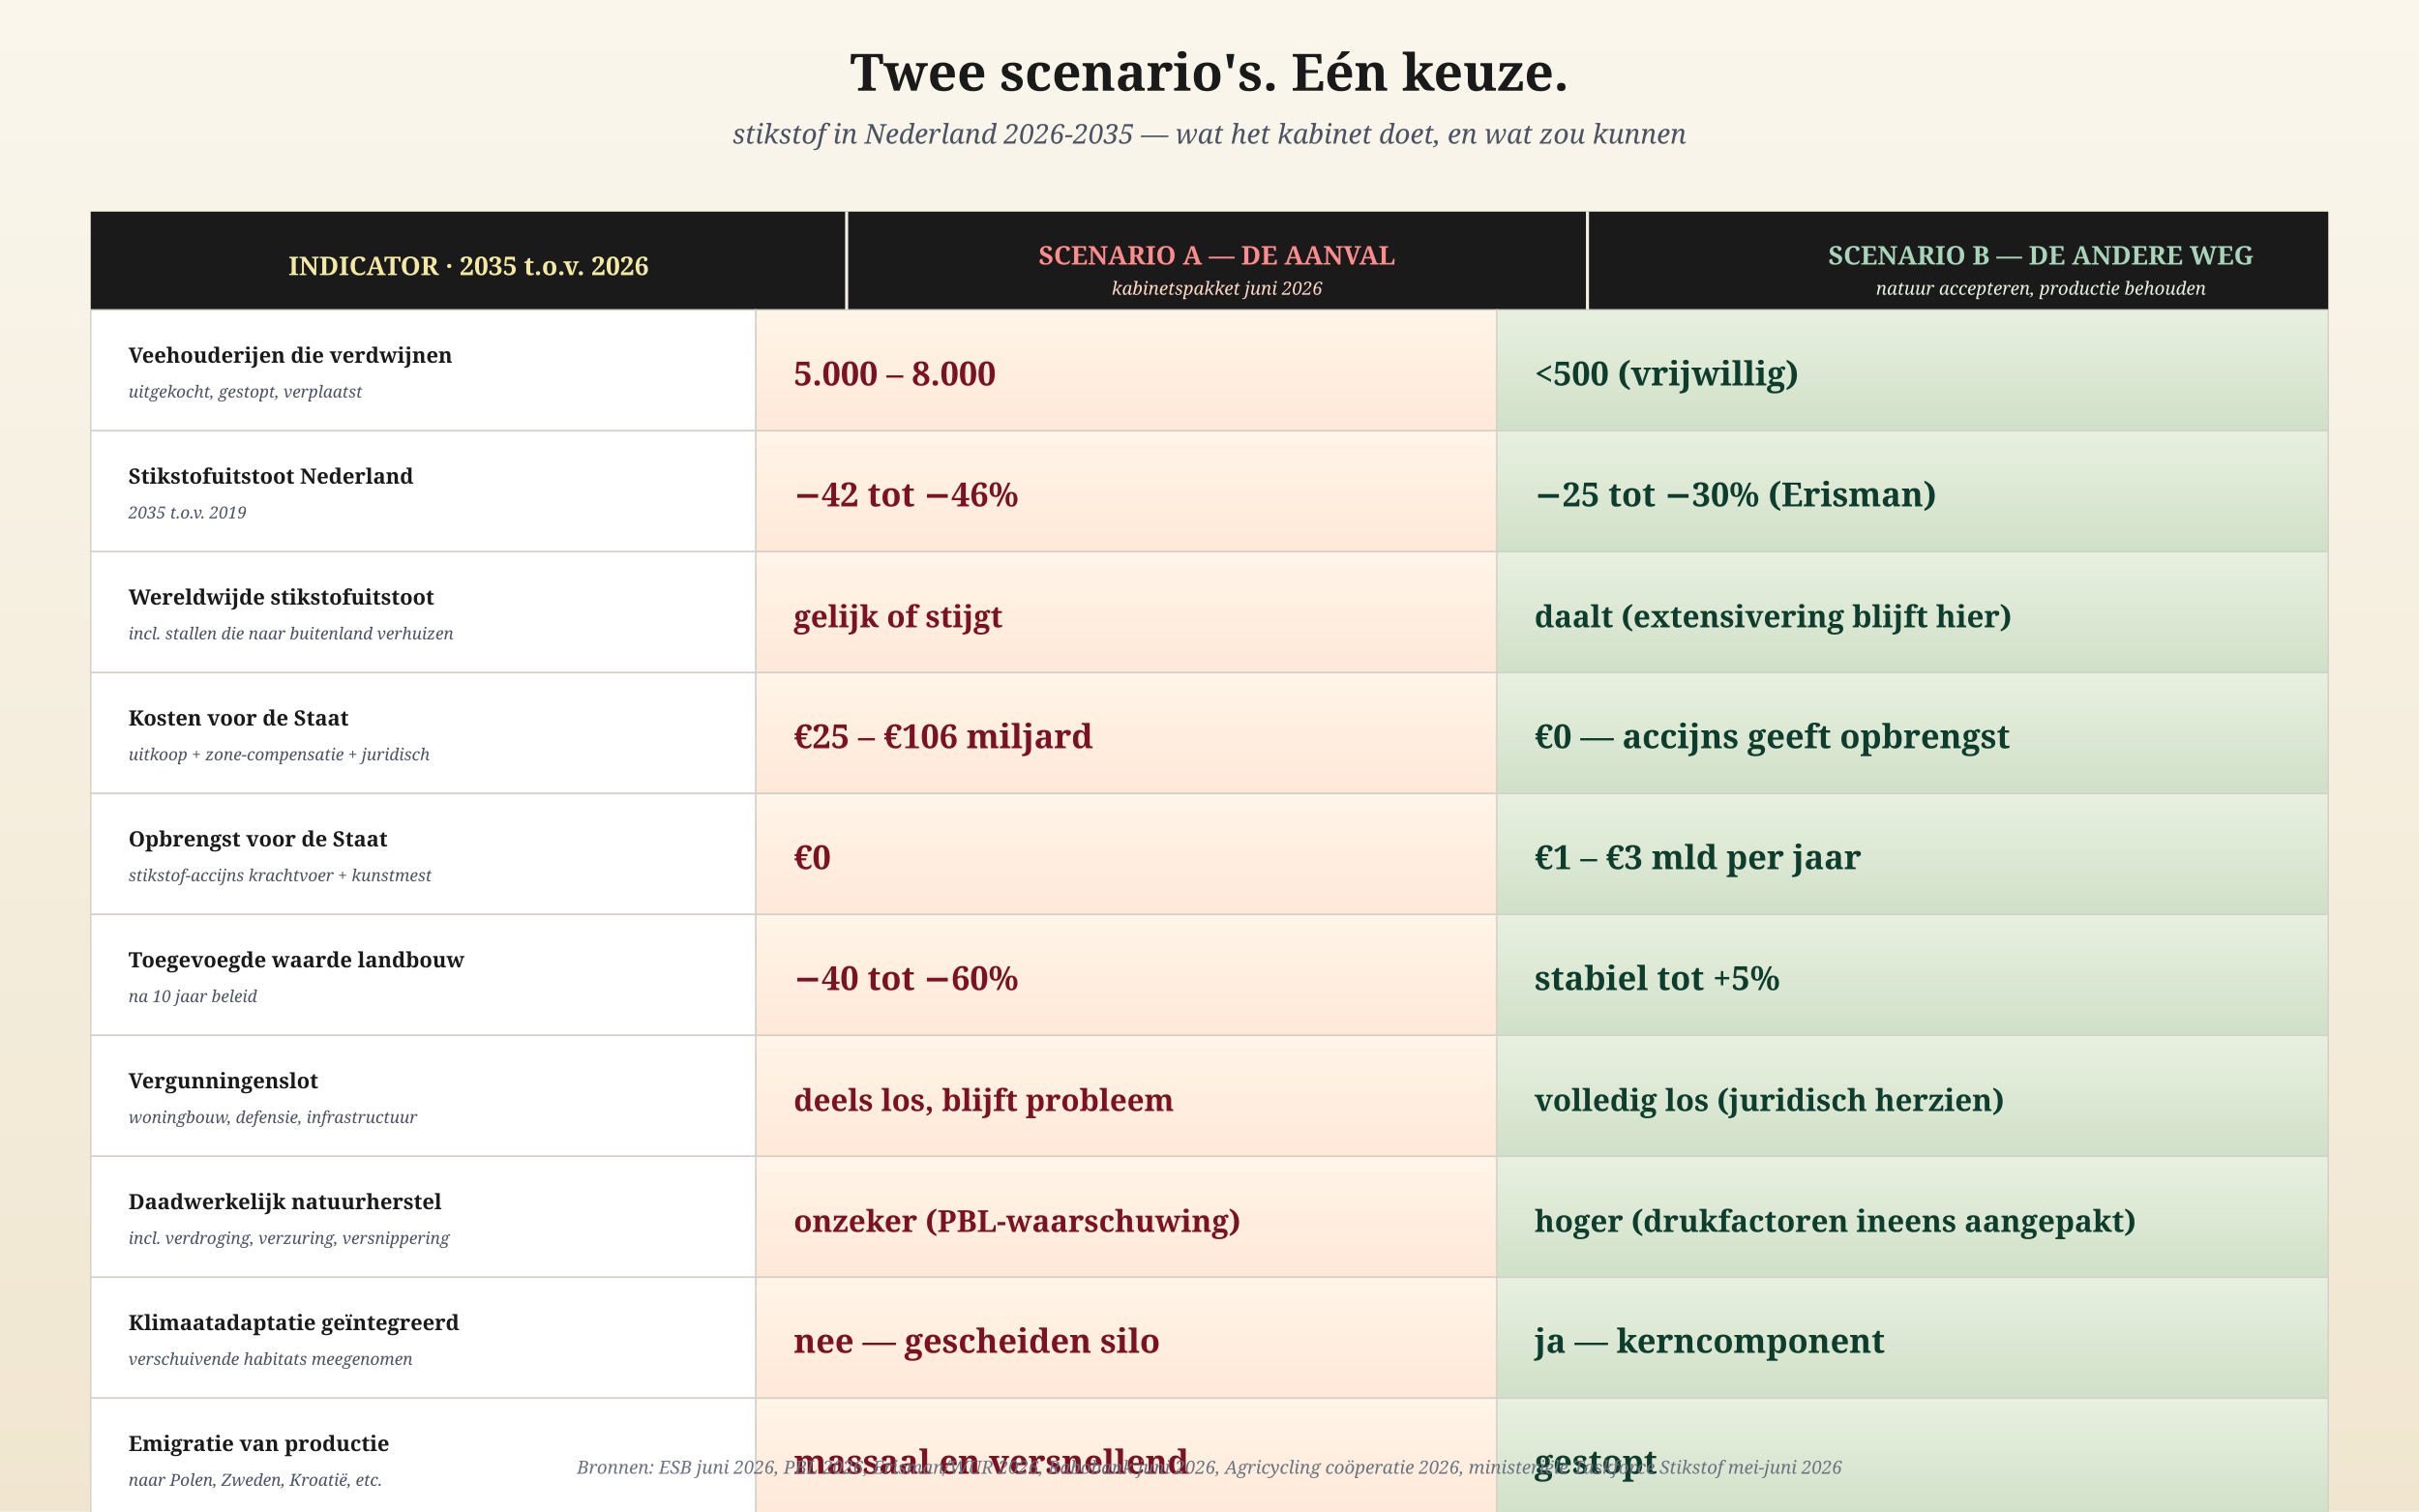
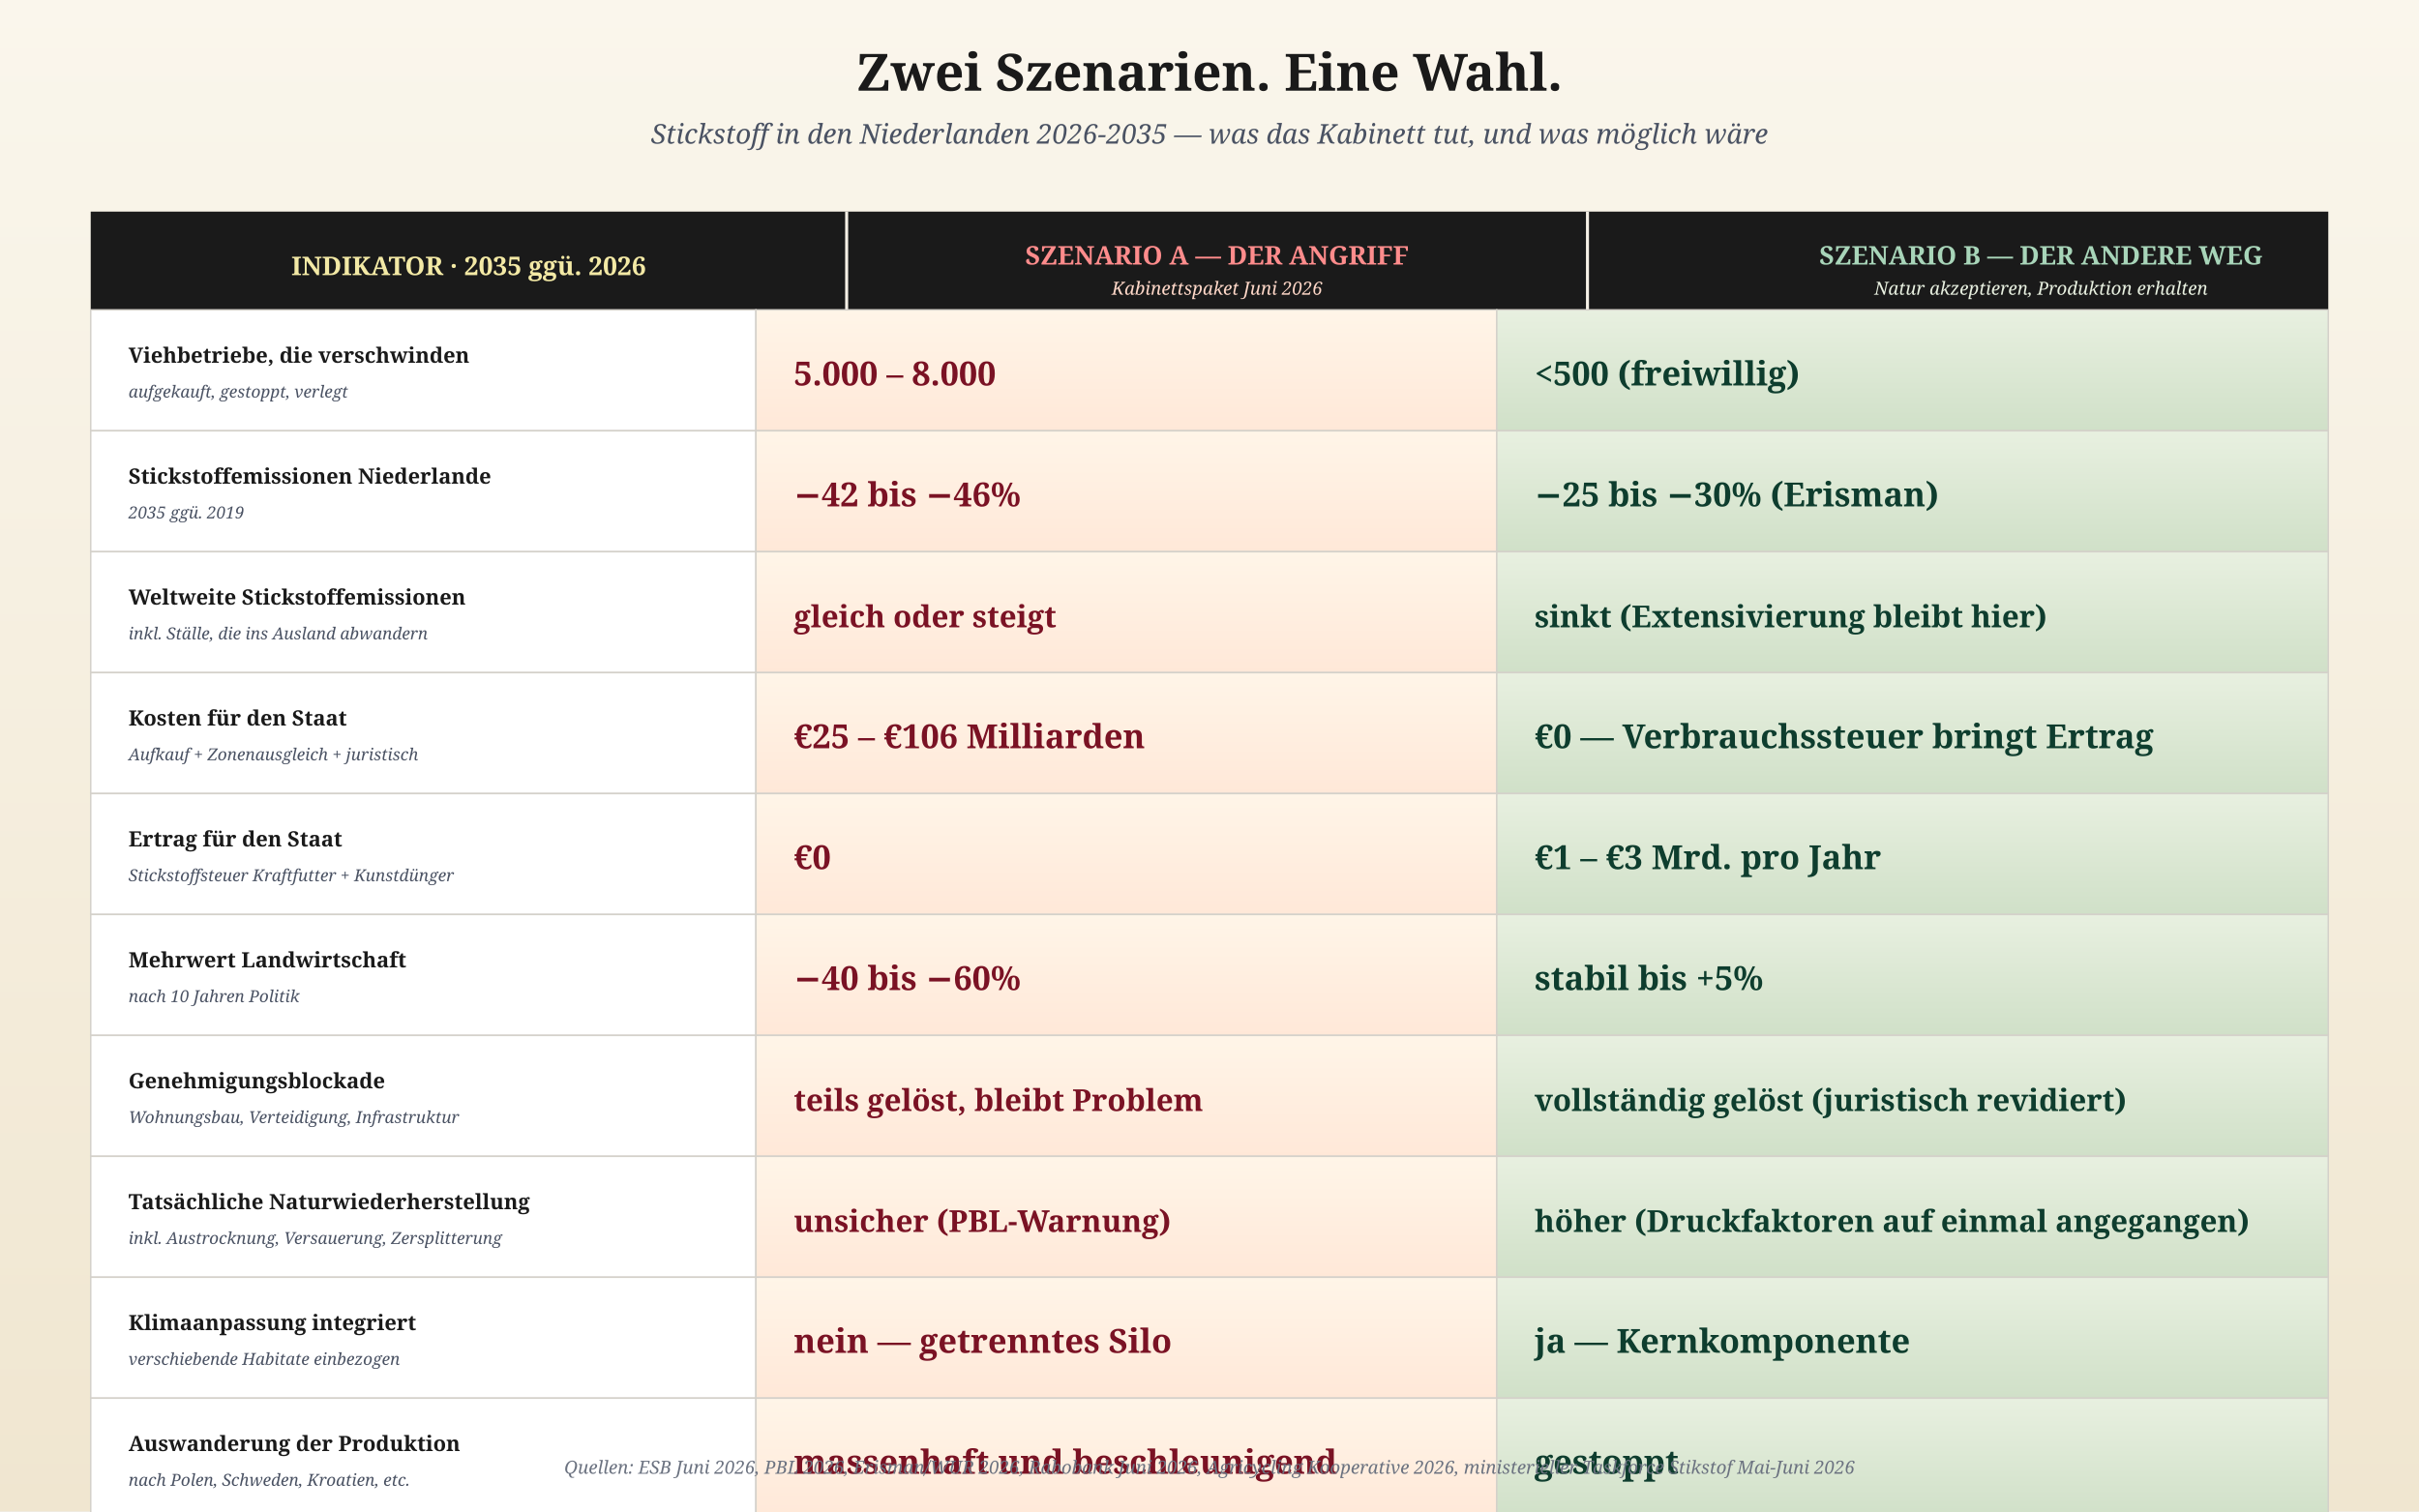
<svg xmlns="http://www.w3.org/2000/svg" viewBox="0 0 1600 1000" preserveAspectRatio="xMidYMid meet">
  <defs>
    <linearGradient id="bgT" x1="0" y1="0" x2="0" y2="1">
      <stop offset="0%" stop-color="#faf6ec" />
      <stop offset="100%" stop-color="#f0e6d0" />
    </linearGradient>
    <linearGradient id="rowA" x1="0" y1="0" x2="0" y2="1">
      <stop offset="0%" stop-color="#fff5e8" />
      <stop offset="100%" stop-color="#ffe8d8" />
    </linearGradient>
    <linearGradient id="rowB" x1="0" y1="0" x2="0" y2="1">
      <stop offset="0%" stop-color="#e8f0e0" />
      <stop offset="100%" stop-color="#d0e0c8" />
    </linearGradient>
  </defs>
  <rect width="1600" height="1000" fill="url(#bgT)" />
-   <text x="800" y="60" text-anchor="middle" font-family="Georgia, serif" font-size="34" font-weight="700" fill="#1a1a1a">Twee scenario's. Eén keuze.</text>
-   <text x="800" y="95" text-anchor="middle" font-family="Georgia, serif" font-size="18" font-style="italic" fill="#4a5263">stikstof in Nederland 2026-2035 — wat het kabinet doet, en wat zou kunnen</text>
+   <text x="800" y="60" text-anchor="middle" font-family="Georgia, serif" font-size="34" font-weight="700" fill="#1a1a1a">Zwei Szenarien. Eine Wahl.</text>
+   <text x="800" y="95" text-anchor="middle" font-family="Georgia, serif" font-size="18" font-style="italic" fill="#4a5263">Stickstoff in den Niederlanden 2026-2035 — was das Kabinett tut, und was möglich wäre</text>
  <g transform="translate(60,140)">
    <rect width="1480" height="65" fill="#1a1a1a" />
    <line x1="500" y1="0" x2="500" y2="65" stroke="#f5f0e6" stroke-width="2" />
    <line x1="990" y1="0" x2="990" y2="65" stroke="#f5f0e6" stroke-width="2" />
-     <text x="250" y="42" text-anchor="middle" font-family="Georgia, serif" font-size="17" font-weight="700" fill="#f3e9a5">INDICATOR · 2035 t.o.v. 2026</text>
-     <text x="745" y="35" text-anchor="middle" font-family="Georgia, serif" font-size="17" font-weight="700" fill="#ff8c8c">SCENARIO A — DE AANVAL</text>
-     <text x="745" y="55" text-anchor="middle" font-family="Georgia, serif" font-size="12" font-style="italic" fill="#ffd8c8">kabinetspakket juni 2026</text>
-     <text x="1290" y="35" text-anchor="middle" font-family="Georgia, serif" font-size="17" font-weight="700" fill="#a8d5b9">SCENARIO B — DE ANDERE WEG</text>
-     <text x="1290" y="55" text-anchor="middle" font-family="Georgia, serif" font-size="12" font-style="italic" fill="#e8f0e0">natuur accepteren, productie behouden</text>
+     <text x="250" y="42" text-anchor="middle" font-family="Georgia, serif" font-size="17" font-weight="700" fill="#f3e9a5">INDIKATOR · 2035 ggü. 2026</text>
+     <text x="745" y="35" text-anchor="middle" font-family="Georgia, serif" font-size="17" font-weight="700" fill="#ff8c8c">SZENARIO A — DER ANGRIFF</text>
+     <text x="745" y="55" text-anchor="middle" font-family="Georgia, serif" font-size="12" font-style="italic" fill="#ffd8c8">Kabinettspaket Juni 2026</text>
+     <text x="1290" y="35" text-anchor="middle" font-family="Georgia, serif" font-size="17" font-weight="700" fill="#a8d5b9">SZENARIO B — DER ANDERE WEG</text>
+     <text x="1290" y="55" text-anchor="middle" font-family="Georgia, serif" font-size="12" font-style="italic" fill="#e8f0e0">Natur akzeptieren, Produktion erhalten</text>
  </g>
  <g transform="translate(60,205)">
    <g>
      <rect width="440" height="80" fill="#fff" stroke="#d4d1ca" />
      <rect x="440" width="490" height="80" fill="url(#rowA)" stroke="#d4d1ca" />
      <rect x="930" width="550" height="80" fill="url(#rowB)" stroke="#d4d1ca" />
-       <text x="25" y="35" font-family="Georgia, serif" font-size="14" font-weight="700" fill="#1a1a1a">Veehouderijen die verdwijnen</text>
-       <text x="25" y="58" font-family="Georgia, serif" font-size="11" font-style="italic" fill="#4a5263">uitgekocht, gestopt, verplaatst</text>
+       <text x="25" y="35" font-family="Georgia, serif" font-size="14" font-weight="700" fill="#1a1a1a">Viehbetriebe, die verschwinden</text>
+       <text x="25" y="58" font-family="Georgia, serif" font-size="11" font-style="italic" fill="#4a5263">aufgekauft, gestoppt, verlegt</text>
      <text x="465" y="50" font-family="Georgia, serif" font-size="22" font-weight="700" fill="#7a1224">5.000 – 8.000</text>
-       <text x="955" y="50" font-family="Georgia, serif" font-size="22" font-weight="700" fill="#0e3d2e">&lt;500 (vrijwillig)</text>
+       <text x="955" y="50" font-family="Georgia, serif" font-size="22" font-weight="700" fill="#0e3d2e">&lt;500 (freiwillig)</text>
    </g>
    <g transform="translate(0,80)">
      <rect width="440" height="80" fill="#fff" stroke="#d4d1ca" />
      <rect x="440" width="490" height="80" fill="url(#rowA)" stroke="#d4d1ca" />
      <rect x="930" width="550" height="80" fill="url(#rowB)" stroke="#d4d1ca" />
-       <text x="25" y="35" font-family="Georgia, serif" font-size="14" font-weight="700" fill="#1a1a1a">Stikstofuitstoot Nederland</text>
-       <text x="25" y="58" font-family="Georgia, serif" font-size="11" font-style="italic" fill="#4a5263">2035 t.o.v. 2019</text>
-       <text x="465" y="50" font-family="Georgia, serif" font-size="22" font-weight="700" fill="#7a1224">−42 tot −46%</text>
-       <text x="955" y="50" font-family="Georgia, serif" font-size="22" font-weight="700" fill="#0e3d2e">−25 tot −30% (Erisman)</text>
+       <text x="25" y="35" font-family="Georgia, serif" font-size="14" font-weight="700" fill="#1a1a1a">Stickstoffemissionen Niederlande</text>
+       <text x="25" y="58" font-family="Georgia, serif" font-size="11" font-style="italic" fill="#4a5263">2035 ggü. 2019</text>
+       <text x="465" y="50" font-family="Georgia, serif" font-size="22" font-weight="700" fill="#7a1224">−42 bis −46%</text>
+       <text x="955" y="50" font-family="Georgia, serif" font-size="22" font-weight="700" fill="#0e3d2e">−25 bis −30% (Erisman)</text>
    </g>
    <g transform="translate(0,160)">
      <rect width="440" height="80" fill="#fff" stroke="#d4d1ca" />
      <rect x="440" width="490" height="80" fill="url(#rowA)" stroke="#d4d1ca" />
      <rect x="930" width="550" height="80" fill="url(#rowB)" stroke="#d4d1ca" />
-       <text x="25" y="35" font-family="Georgia, serif" font-size="14" font-weight="700" fill="#1a1a1a">Wereldwijde stikstofuitstoot</text>
-       <text x="25" y="58" font-family="Georgia, serif" font-size="11" font-style="italic" fill="#4a5263">incl. stallen die naar buitenland verhuizen</text>
-       <text x="465" y="50" font-family="Georgia, serif" font-size="20" font-weight="700" fill="#7a1224">gelijk of stijgt</text>
-       <text x="955" y="50" font-family="Georgia, serif" font-size="20" font-weight="700" fill="#0e3d2e">daalt (extensivering blijft hier)</text>
+       <text x="25" y="35" font-family="Georgia, serif" font-size="14" font-weight="700" fill="#1a1a1a">Weltweite Stickstoffemissionen</text>
+       <text x="25" y="58" font-family="Georgia, serif" font-size="11" font-style="italic" fill="#4a5263">inkl. Ställe, die ins Ausland abwandern</text>
+       <text x="465" y="50" font-family="Georgia, serif" font-size="20" font-weight="700" fill="#7a1224">gleich oder steigt</text>
+       <text x="955" y="50" font-family="Georgia, serif" font-size="20" font-weight="700" fill="#0e3d2e">sinkt (Extensivierung bleibt hier)</text>
    </g>
    <g transform="translate(0,240)">
      <rect width="440" height="80" fill="#fff" stroke="#d4d1ca" />
      <rect x="440" width="490" height="80" fill="url(#rowA)" stroke="#d4d1ca" />
      <rect x="930" width="550" height="80" fill="url(#rowB)" stroke="#d4d1ca" />
-       <text x="25" y="35" font-family="Georgia, serif" font-size="14" font-weight="700" fill="#1a1a1a">Kosten voor de Staat</text>
-       <text x="25" y="58" font-family="Georgia, serif" font-size="11" font-style="italic" fill="#4a5263">uitkoop + zone-compensatie + juridisch</text>
-       <text x="465" y="50" font-family="Georgia, serif" font-size="22" font-weight="700" fill="#7a1224">€25 – €106 miljard</text>
-       <text x="955" y="50" font-family="Georgia, serif" font-size="22" font-weight="700" fill="#0e3d2e">€0 — accijns geeft opbrengst</text>
+       <text x="25" y="35" font-family="Georgia, serif" font-size="14" font-weight="700" fill="#1a1a1a">Kosten für den Staat</text>
+       <text x="25" y="58" font-family="Georgia, serif" font-size="11" font-style="italic" fill="#4a5263">Aufkauf + Zonenausgleich + juristisch</text>
+       <text x="465" y="50" font-family="Georgia, serif" font-size="22" font-weight="700" fill="#7a1224">€25 – €106 Milliarden</text>
+       <text x="955" y="50" font-family="Georgia, serif" font-size="22" font-weight="700" fill="#0e3d2e">€0 — Verbrauchssteuer bringt Ertrag</text>
    </g>
    <g transform="translate(0,320)">
      <rect width="440" height="80" fill="#fff" stroke="#d4d1ca" />
      <rect x="440" width="490" height="80" fill="url(#rowA)" stroke="#d4d1ca" />
      <rect x="930" width="550" height="80" fill="url(#rowB)" stroke="#d4d1ca" />
-       <text x="25" y="35" font-family="Georgia, serif" font-size="14" font-weight="700" fill="#1a1a1a">Opbrengst voor de Staat</text>
-       <text x="25" y="58" font-family="Georgia, serif" font-size="11" font-style="italic" fill="#4a5263">stikstof-accijns krachtvoer + kunstmest</text>
+       <text x="25" y="35" font-family="Georgia, serif" font-size="14" font-weight="700" fill="#1a1a1a">Ertrag für den Staat</text>
+       <text x="25" y="58" font-family="Georgia, serif" font-size="11" font-style="italic" fill="#4a5263">Stickstoffsteuer Kraftfutter + Kunstdünger</text>
      <text x="465" y="50" font-family="Georgia, serif" font-size="22" font-weight="700" fill="#7a1224">€0</text>
-       <text x="955" y="50" font-family="Georgia, serif" font-size="22" font-weight="700" fill="#0e3d2e">€1 – €3 mld per jaar</text>
+       <text x="955" y="50" font-family="Georgia, serif" font-size="22" font-weight="700" fill="#0e3d2e">€1 – €3 Mrd. pro Jahr</text>
    </g>
    <g transform="translate(0,400)">
      <rect width="440" height="80" fill="#fff" stroke="#d4d1ca" />
      <rect x="440" width="490" height="80" fill="url(#rowA)" stroke="#d4d1ca" />
      <rect x="930" width="550" height="80" fill="url(#rowB)" stroke="#d4d1ca" />
-       <text x="25" y="35" font-family="Georgia, serif" font-size="14" font-weight="700" fill="#1a1a1a">Toegevoegde waarde landbouw</text>
-       <text x="25" y="58" font-family="Georgia, serif" font-size="11" font-style="italic" fill="#4a5263">na 10 jaar beleid</text>
-       <text x="465" y="50" font-family="Georgia, serif" font-size="22" font-weight="700" fill="#7a1224">−40 tot −60%</text>
-       <text x="955" y="50" font-family="Georgia, serif" font-size="22" font-weight="700" fill="#0e3d2e">stabiel tot +5%</text>
+       <text x="25" y="35" font-family="Georgia, serif" font-size="14" font-weight="700" fill="#1a1a1a">Mehrwert Landwirtschaft</text>
+       <text x="25" y="58" font-family="Georgia, serif" font-size="11" font-style="italic" fill="#4a5263">nach 10 Jahren Politik</text>
+       <text x="465" y="50" font-family="Georgia, serif" font-size="22" font-weight="700" fill="#7a1224">−40 bis −60%</text>
+       <text x="955" y="50" font-family="Georgia, serif" font-size="22" font-weight="700" fill="#0e3d2e">stabil bis +5%</text>
    </g>
    <g transform="translate(0,480)">
      <rect width="440" height="80" fill="#fff" stroke="#d4d1ca" />
      <rect x="440" width="490" height="80" fill="url(#rowA)" stroke="#d4d1ca" />
      <rect x="930" width="550" height="80" fill="url(#rowB)" stroke="#d4d1ca" />
-       <text x="25" y="35" font-family="Georgia, serif" font-size="14" font-weight="700" fill="#1a1a1a">Vergunningenslot</text>
-       <text x="25" y="58" font-family="Georgia, serif" font-size="11" font-style="italic" fill="#4a5263">woningbouw, defensie, infrastructuur</text>
-       <text x="465" y="50" font-family="Georgia, serif" font-size="20" font-weight="700" fill="#7a1224">deels los, blijft probleem</text>
-       <text x="955" y="50" font-family="Georgia, serif" font-size="20" font-weight="700" fill="#0e3d2e">volledig los (juridisch herzien)</text>
+       <text x="25" y="35" font-family="Georgia, serif" font-size="14" font-weight="700" fill="#1a1a1a">Genehmigungsblockade</text>
+       <text x="25" y="58" font-family="Georgia, serif" font-size="11" font-style="italic" fill="#4a5263">Wohnungsbau, Verteidigung, Infrastruktur</text>
+       <text x="465" y="50" font-family="Georgia, serif" font-size="20" font-weight="700" fill="#7a1224">teils gelöst, bleibt Problem</text>
+       <text x="955" y="50" font-family="Georgia, serif" font-size="20" font-weight="700" fill="#0e3d2e">vollständig gelöst (juristisch revidiert)</text>
    </g>
    <g transform="translate(0,560)">
      <rect width="440" height="80" fill="#fff" stroke="#d4d1ca" />
      <rect x="440" width="490" height="80" fill="url(#rowA)" stroke="#d4d1ca" />
      <rect x="930" width="550" height="80" fill="url(#rowB)" stroke="#d4d1ca" />
-       <text x="25" y="35" font-family="Georgia, serif" font-size="14" font-weight="700" fill="#1a1a1a">Daadwerkelijk natuurherstel</text>
-       <text x="25" y="58" font-family="Georgia, serif" font-size="11" font-style="italic" fill="#4a5263">incl. verdroging, verzuring, versnippering</text>
-       <text x="465" y="50" font-family="Georgia, serif" font-size="20" font-weight="700" fill="#7a1224">onzeker (PBL-waarschuwing)</text>
-       <text x="955" y="50" font-family="Georgia, serif" font-size="20" font-weight="700" fill="#0e3d2e">hoger (drukfactoren ineens aangepakt)</text>
+       <text x="25" y="35" font-family="Georgia, serif" font-size="14" font-weight="700" fill="#1a1a1a">Tatsächliche Naturwiederherstellung</text>
+       <text x="25" y="58" font-family="Georgia, serif" font-size="11" font-style="italic" fill="#4a5263">inkl. Austrocknung, Versauerung, Zersplitterung</text>
+       <text x="465" y="50" font-family="Georgia, serif" font-size="20" font-weight="700" fill="#7a1224">unsicher (PBL-Warnung)</text>
+       <text x="955" y="50" font-family="Georgia, serif" font-size="20" font-weight="700" fill="#0e3d2e">höher (Druckfaktoren auf einmal angegangen)</text>
    </g>
    <g transform="translate(0,640)">
      <rect width="440" height="80" fill="#fff" stroke="#d4d1ca" />
      <rect x="440" width="490" height="80" fill="url(#rowA)" stroke="#d4d1ca" />
      <rect x="930" width="550" height="80" fill="url(#rowB)" stroke="#d4d1ca" />
-       <text x="25" y="35" font-family="Georgia, serif" font-size="14" font-weight="700" fill="#1a1a1a">Klimaatadaptatie geïntegreerd</text>
-       <text x="25" y="58" font-family="Georgia, serif" font-size="11" font-style="italic" fill="#4a5263">verschuivende habitats meegenomen</text>
-       <text x="465" y="50" font-family="Georgia, serif" font-size="22" font-weight="700" fill="#7a1224">nee — gescheiden silo</text>
-       <text x="955" y="50" font-family="Georgia, serif" font-size="22" font-weight="700" fill="#0e3d2e">ja — kerncomponent</text>
+       <text x="25" y="35" font-family="Georgia, serif" font-size="14" font-weight="700" fill="#1a1a1a">Klimaanpassung integriert</text>
+       <text x="25" y="58" font-family="Georgia, serif" font-size="11" font-style="italic" fill="#4a5263">verschiebende Habitate einbezogen</text>
+       <text x="465" y="50" font-family="Georgia, serif" font-size="22" font-weight="700" fill="#7a1224">nein — getrenntes Silo</text>
+       <text x="955" y="50" font-family="Georgia, serif" font-size="22" font-weight="700" fill="#0e3d2e">ja — Kernkomponente</text>
    </g>
    <g transform="translate(0,720)">
      <rect width="440" height="80" fill="#fff" stroke="#d4d1ca" />
      <rect x="440" width="490" height="80" fill="url(#rowA)" stroke="#d4d1ca" />
      <rect x="930" width="550" height="80" fill="url(#rowB)" stroke="#d4d1ca" />
-       <text x="25" y="35" font-family="Georgia, serif" font-size="14" font-weight="700" fill="#1a1a1a">Emigratie van productie</text>
-       <text x="25" y="58" font-family="Georgia, serif" font-size="11" font-style="italic" fill="#4a5263">naar Polen, Zweden, Kroatië, etc.</text>
-       <text x="465" y="50" font-family="Georgia, serif" font-size="22" font-weight="700" fill="#7a1224">massaal en versnellend</text>
-       <text x="955" y="50" font-family="Georgia, serif" font-size="22" font-weight="700" fill="#0e3d2e">gestopt</text>
+       <text x="25" y="35" font-family="Georgia, serif" font-size="14" font-weight="700" fill="#1a1a1a">Auswanderung der Produktion</text>
+       <text x="25" y="58" font-family="Georgia, serif" font-size="11" font-style="italic" fill="#4a5263">nach Polen, Schweden, Kroatien, etc.</text>
+       <text x="465" y="50" font-family="Georgia, serif" font-size="22" font-weight="700" fill="#7a1224">massenhaft und beschleunigend</text>
+       <text x="955" y="50" font-family="Georgia, serif" font-size="22" font-weight="700" fill="#0e3d2e">gestoppt</text>
    </g>
  </g>
-   <text x="800" y="975" text-anchor="middle" font-family="Georgia, serif" font-size="12" font-style="italic" fill="#6b7280">Bronnen: ESB juni 2026, PBL 2026, Erisman/WUR 2026, Rabobank juni 2026, Agricycling coöperatie 2026, ministeriële Taskforce Stikstof mei-juni 2026</text>
+   <text x="800" y="975" text-anchor="middle" font-family="Georgia, serif" font-size="12" font-style="italic" fill="#6b7280">Quellen: ESB Juni 2026, PBL 2026, Erisman/WUR 2026, Rabobank Juni 2026, Agricycling Kooperative 2026, ministerieller Taskforce Stikstof Mai-Juni 2026</text>
</svg>
